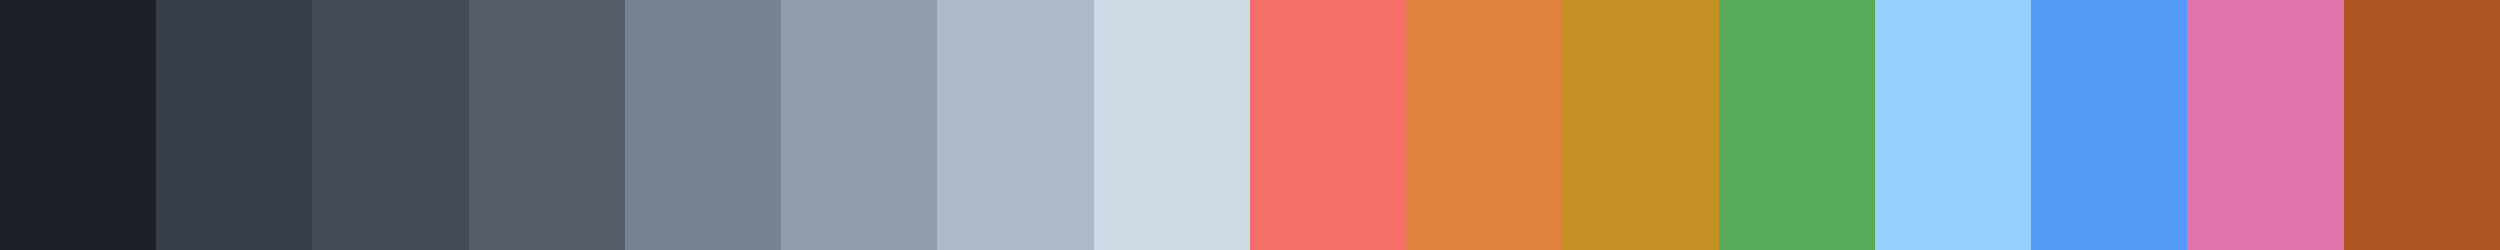
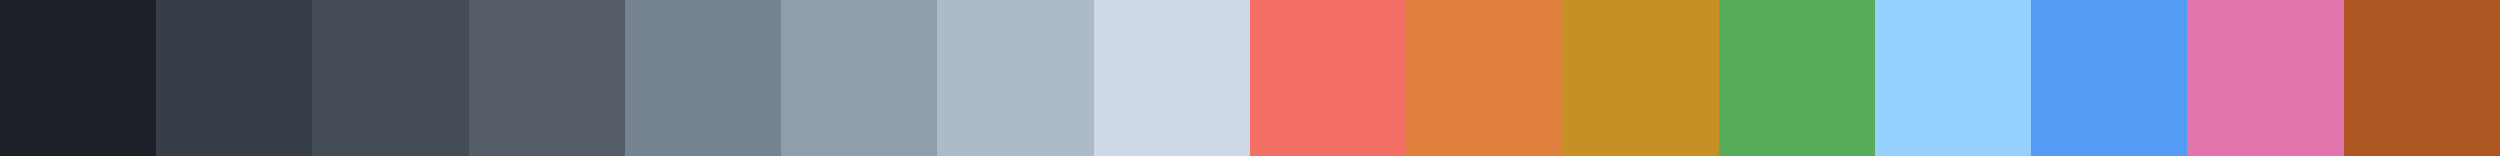
- <svg xmlns="http://www.w3.org/2000/svg" width="1280" height="128">
+ <svg xmlns="http://www.w3.org/2000/svg" width="800" height="50">
  <g shape-rendering="crispEdges">
-     <path fill="#1c2128" d="M0 0h80v128H0z" />
-     <path fill="#373e47" d="M80 0h80v128H80z" />
-     <path fill="#444c56" d="M160 0h80v128h-80z" />
-     <path fill="#545d68" d="M240 0h80v128h-80z" />
-     <path fill="#768390" d="M320 0h80v128h-80z" />
-     <path fill="#909dab" d="M400 0h80v128h-80z" />
-     <path fill="#adbac7" d="M480 0h80v128h-80z" />
-     <path fill="#cdd9e5" d="M560 0h80v128h-80z" />
-     <path fill="#f47067" d="M640 0h80v128h-80z" />
-     <path fill="#e0823d" d="M720 0h80v128h-80z" />
-     <path fill="#c69026" d="M800 0h80v128h-80z" />
-     <path fill="#57ab5a" d="M880 0h80v128h-80z" />
-     <path fill="#96d0ff" d="M960 0h80v128h-80z" />
-     <path fill="#539bf5" d="M1040 0h80v128h-80z" />
-     <path fill="#e275ad" d="M1120 0h80v128h-80z" />
-     <path fill="#ae5622" d="M1200 0h80v128h-80z" />
+     <path fill="#1c2128" d="M0 0h50v50H0z" />
+     <path fill="#373e47" d="M50 0h50v50H50z" />
+     <path fill="#444c56" d="M100 0h50v50h-50z" />
+     <path fill="#545d68" d="M150 0h50v50h-50z" />
+     <path fill="#768390" d="M200 0h50v50h-50z" />
+     <path fill="#909dab" d="M250 0h50v50h-50z" />
+     <path fill="#adbac7" d="M300 0h50v50h-50z" />
+     <path fill="#cdd9e5" d="M350 0h50v50h-50z" />
+     <path fill="#f47067" d="M400 0h50v50h-50z" />
+     <path fill="#e0823d" d="M450 0h50v50h-50z" />
+     <path fill="#c69026" d="M500 0h50v50h-50z" />
+     <path fill="#57ab5a" d="M550 0h50v50h-50z" />
+     <path fill="#96d0ff" d="M600 0h50v50h-50z" />
+     <path fill="#539bf5" d="M650 0h50v50h-50z" />
+     <path fill="#e275ad" d="M700 0h50v50h-50z" />
+     <path fill="#ae5622" d="M750 0h50v50h-50z" />
  </g>
</svg>
